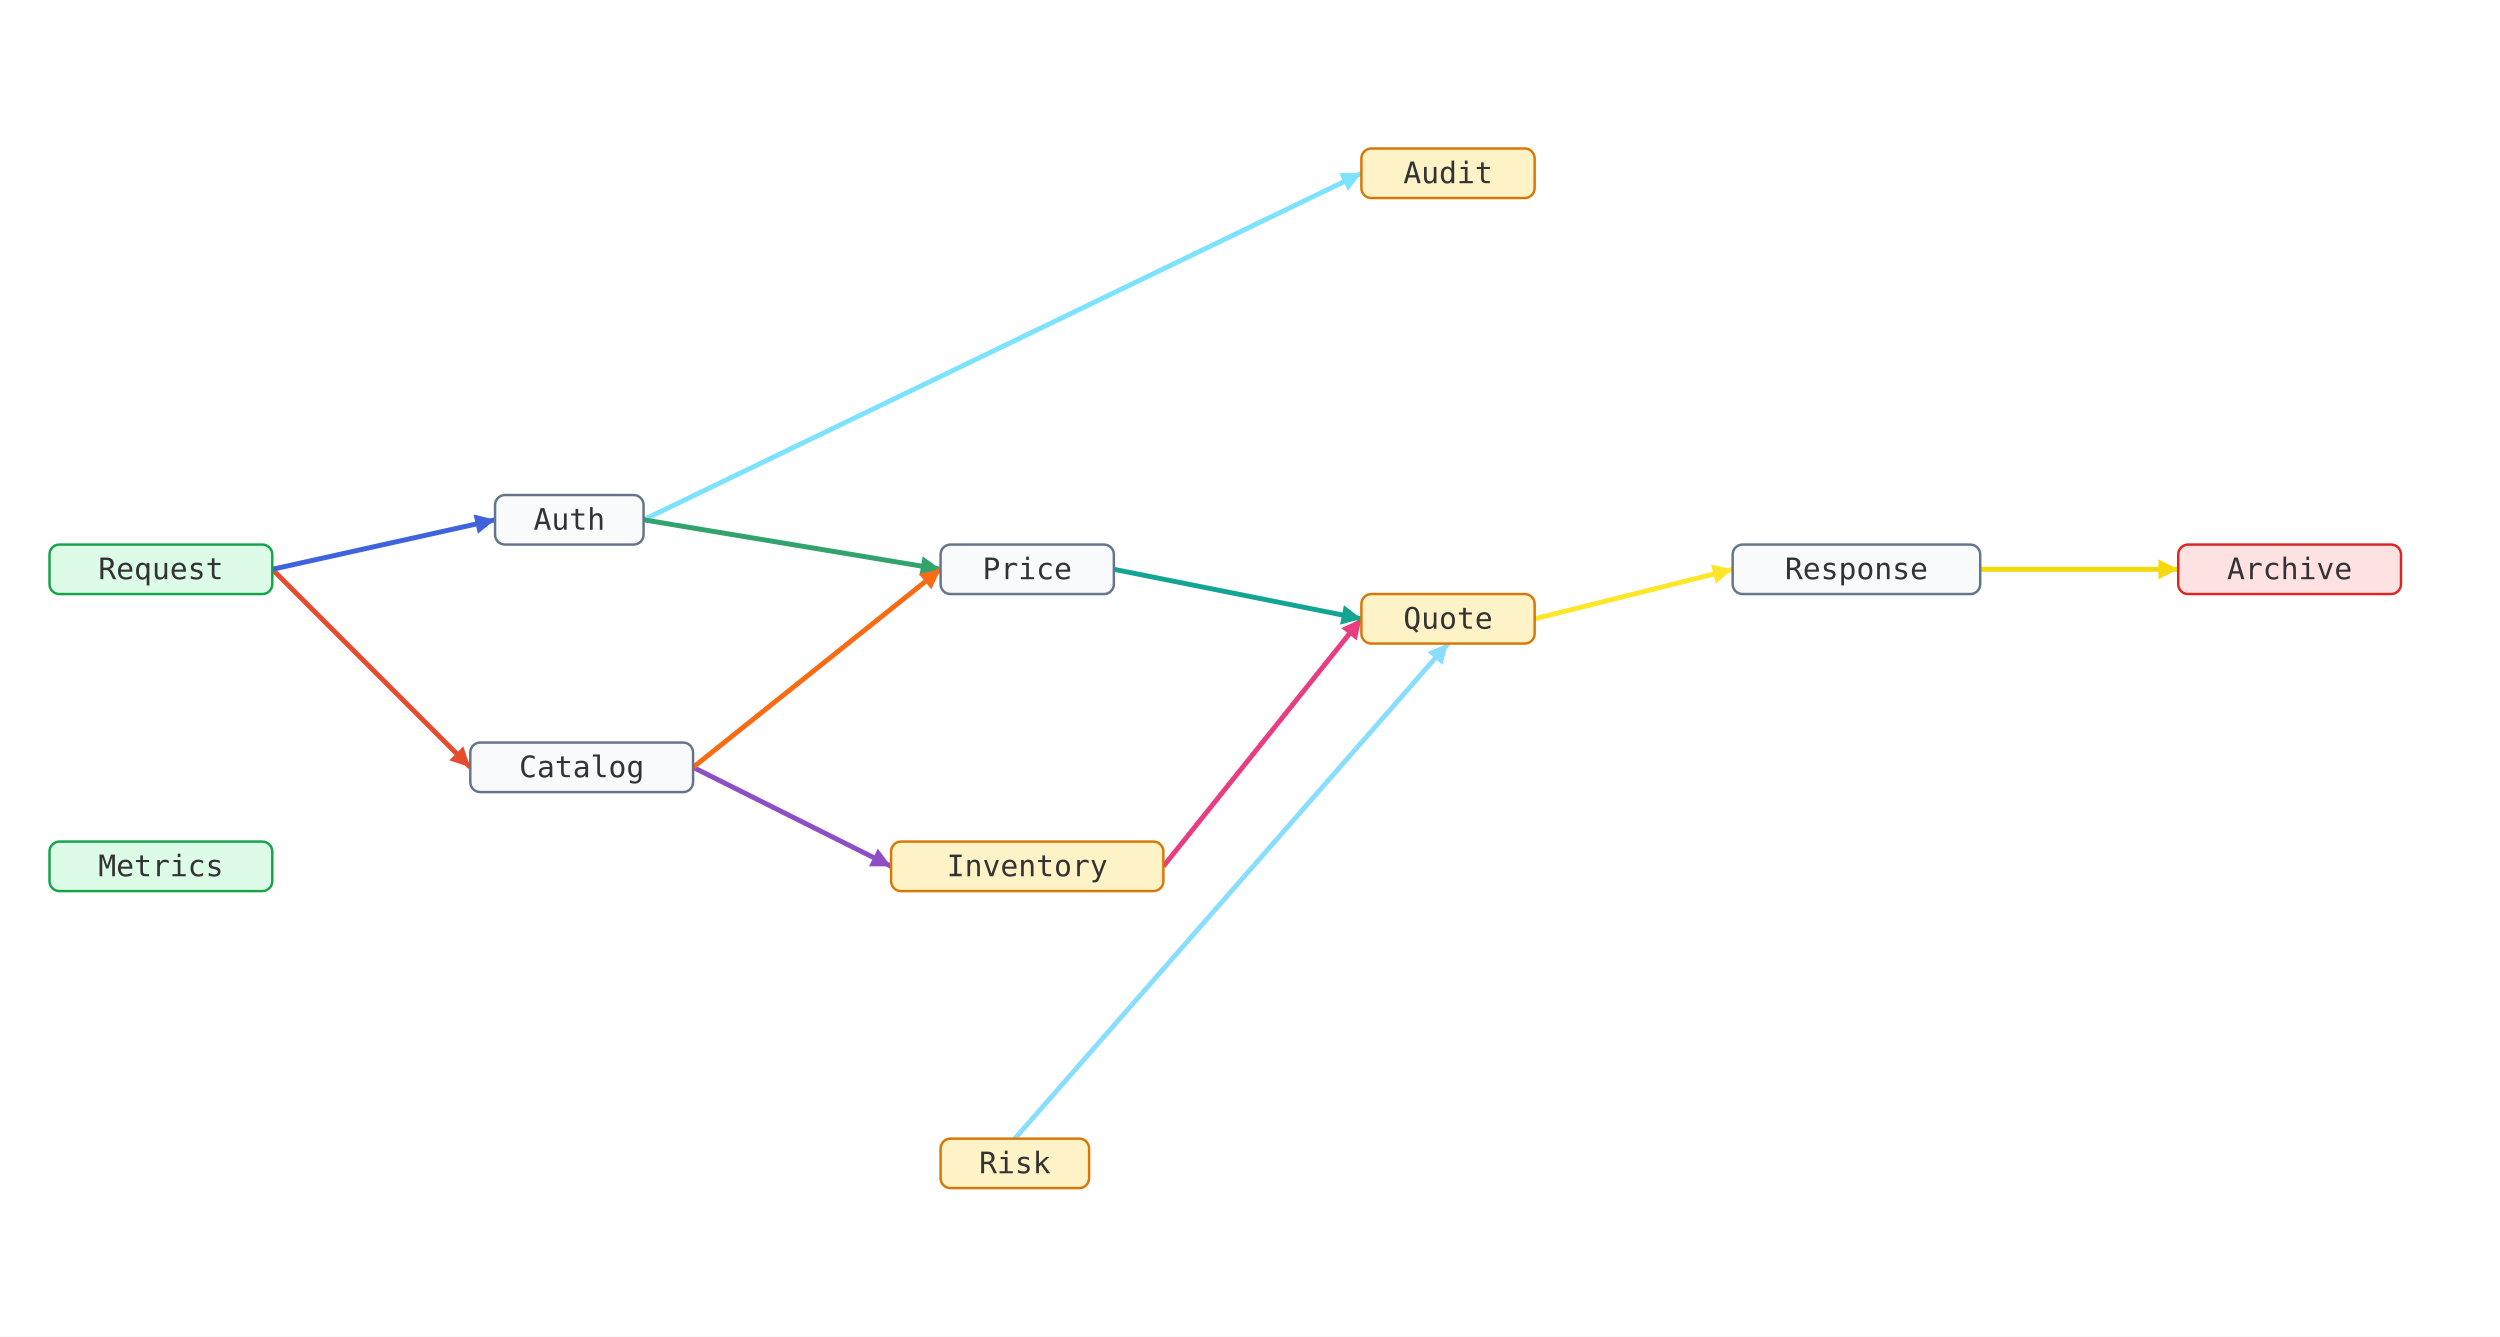
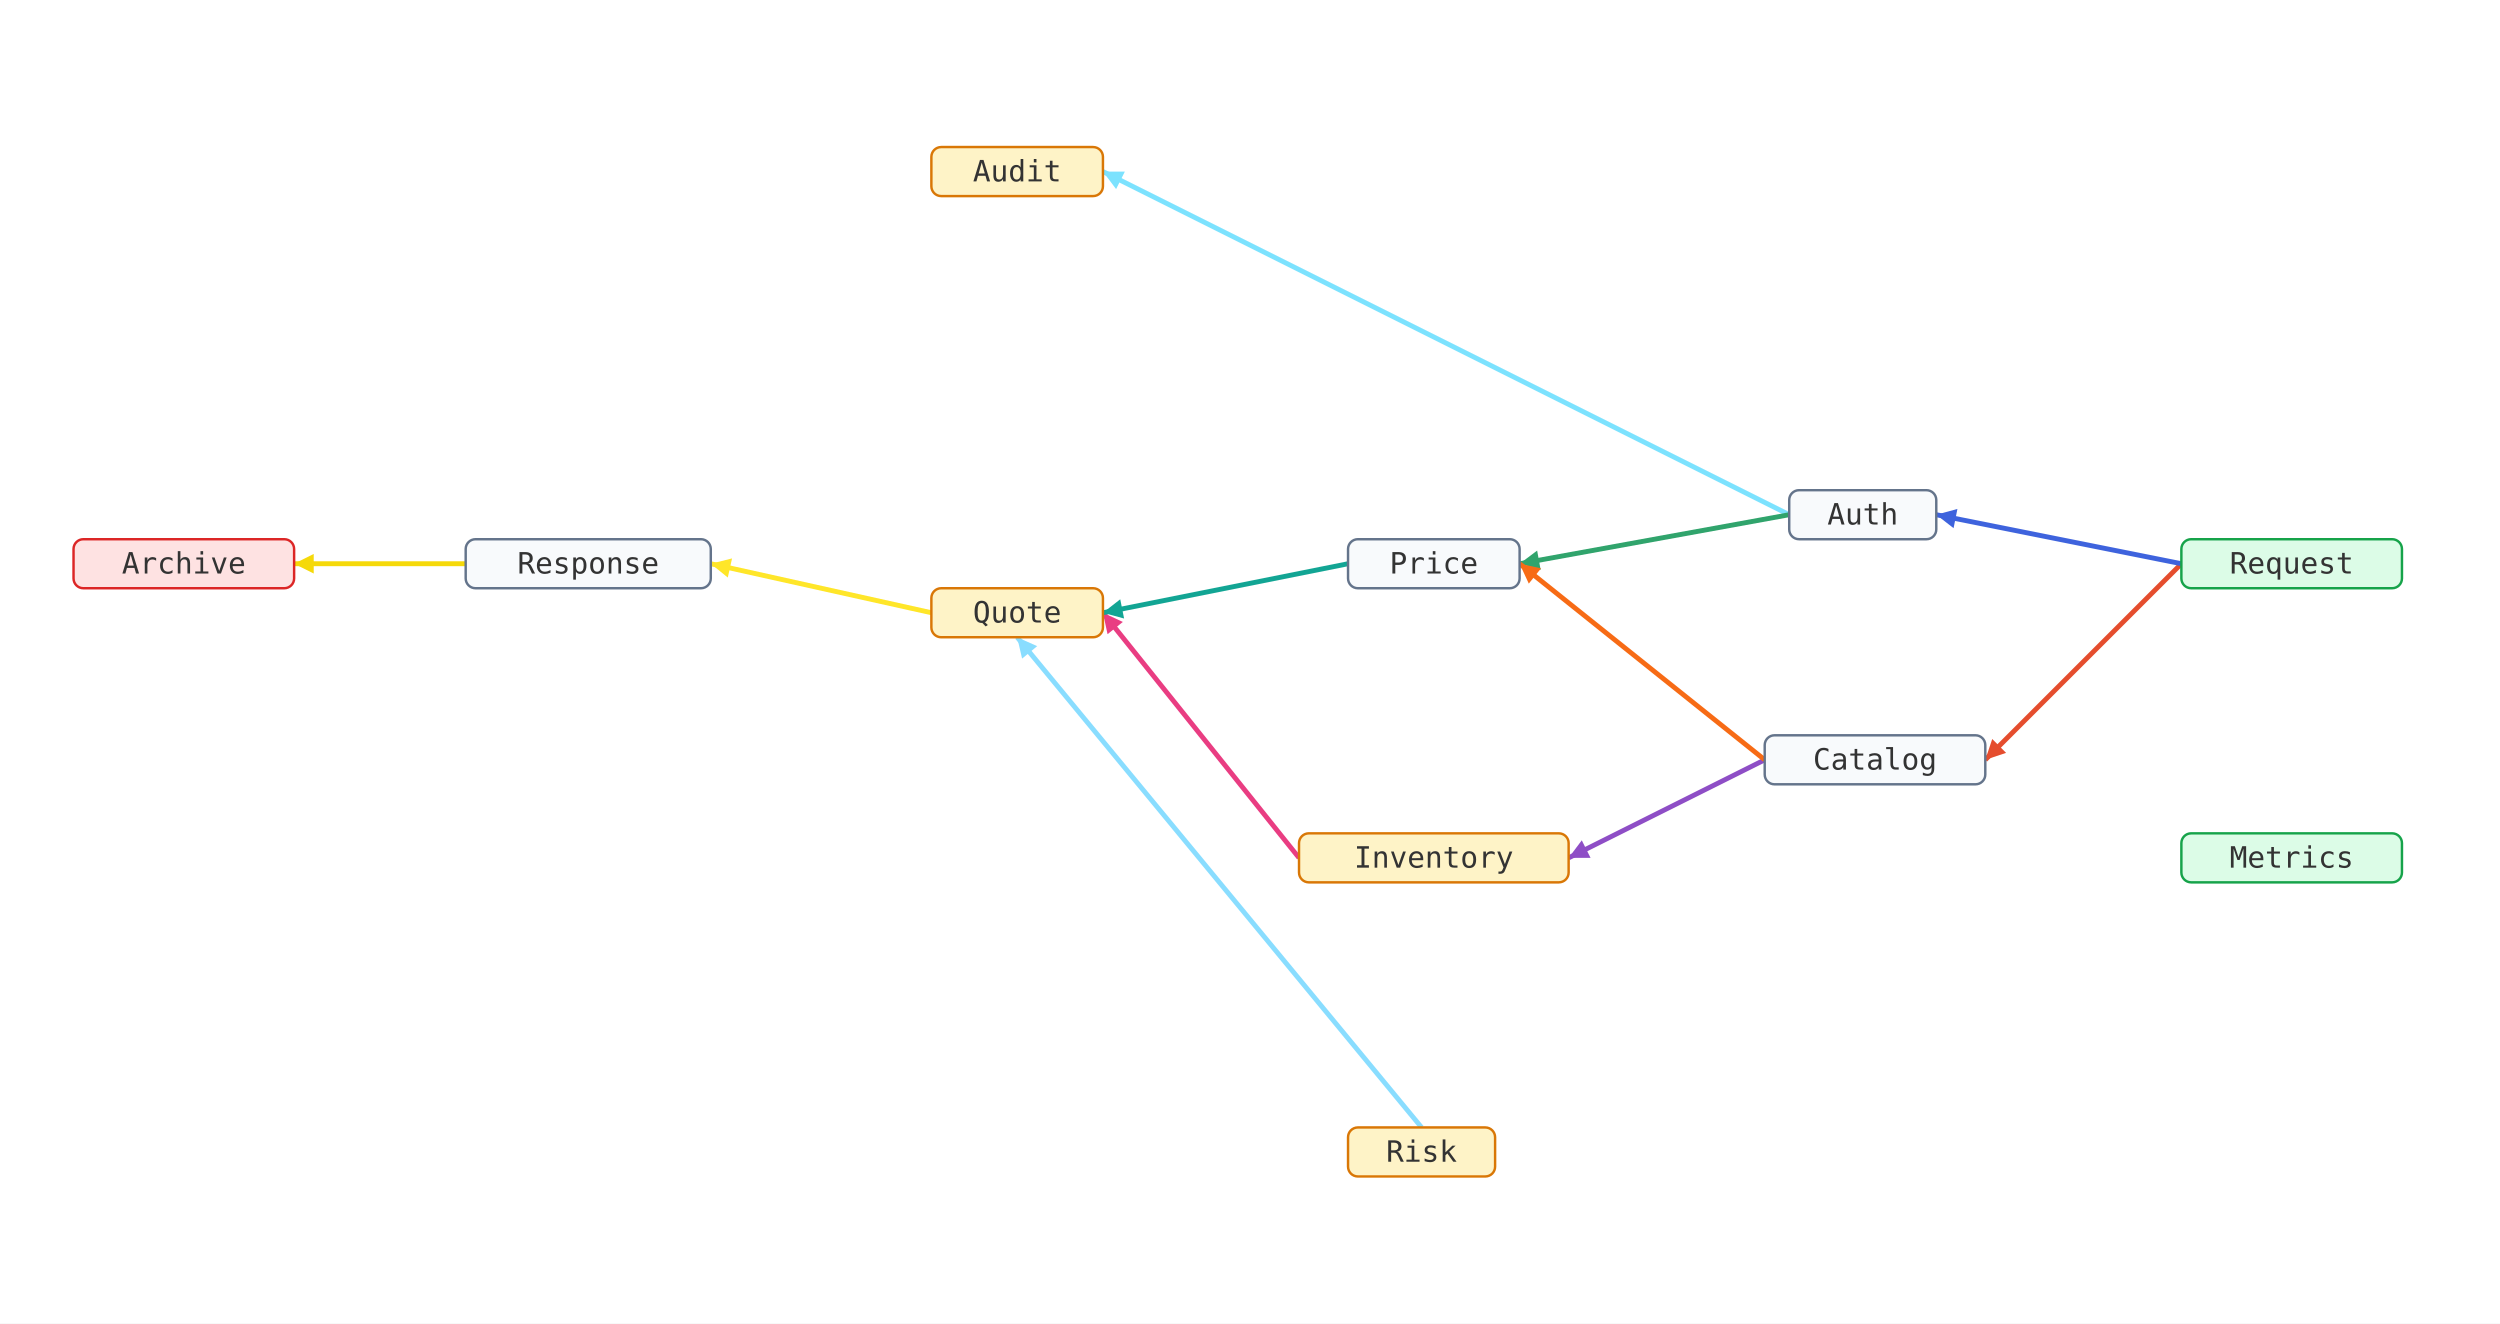
- <svg xmlns="http://www.w3.org/2000/svg" width="1010" height="540" viewBox="0 0 1010 540">
+ <svg xmlns="http://www.w3.org/2000/svg" width="1020" height="540" viewBox="0 0 1020 540">
  <defs>
    <marker id="zg-m-0" markerWidth="8" markerHeight="8" refX="8" refY="4" orient="auto" markerUnits="userSpaceOnUse">
      <polygon points="0 0, 8 4, 0 8" fill="#3e63dd" />
    </marker>
    <marker id="zg-m-1" markerWidth="8" markerHeight="8" refX="8" refY="4" orient="auto" markerUnits="userSpaceOnUse">
      <polygon points="0 0, 8 4, 0 8" fill="#e54d2e" />
    </marker>
    <marker id="zg-m-2" markerWidth="8" markerHeight="8" refX="8" refY="4" orient="auto" markerUnits="userSpaceOnUse">
      <polygon points="0 0, 8 4, 0 8" fill="#30a46c" />
    </marker>
    <marker id="zg-m-3" markerWidth="8" markerHeight="8" refX="8" refY="4" orient="auto" markerUnits="userSpaceOnUse">
      <polygon points="0 0, 8 4, 0 8" fill="#f76b15" />
    </marker>
    <marker id="zg-m-4" markerWidth="8" markerHeight="8" refX="8" refY="4" orient="auto" markerUnits="userSpaceOnUse">
      <polygon points="0 0, 8 4, 0 8" fill="#8e4ec6" />
    </marker>
    <marker id="zg-m-5" markerWidth="8" markerHeight="8" refX="8" refY="4" orient="auto" markerUnits="userSpaceOnUse">
      <polygon points="0 0, 8 4, 0 8" fill="#12a594" />
    </marker>
    <marker id="zg-m-6" markerWidth="8" markerHeight="8" refX="8" refY="4" orient="auto" markerUnits="userSpaceOnUse">
      <polygon points="0 0, 8 4, 0 8" fill="#e93d82" />
    </marker>
    <marker id="zg-m-7" markerWidth="8" markerHeight="8" refX="8" refY="4" orient="auto" markerUnits="userSpaceOnUse">
      <polygon points="0 0, 8 4, 0 8" fill="#ffe629" />
    </marker>
    <marker id="zg-m-8" markerWidth="8" markerHeight="8" refX="8" refY="4" orient="auto" markerUnits="userSpaceOnUse">
      <polygon points="0 0, 8 4, 0 8" fill="#7ce2fe" />
    </marker>
    <marker id="zg-m-9" markerWidth="8" markerHeight="8" refX="8" refY="4" orient="auto" markerUnits="userSpaceOnUse">
      <polygon points="0 0, 8 4, 0 8" fill="#f5d90a" />
    </marker>
    <marker id="zg-m-10" markerWidth="8" markerHeight="8" refX="8" refY="4" orient="auto" markerUnits="userSpaceOnUse">
      <polygon points="0 0, 8 4, 0 8" fill="#89ddff" />
    </marker>
  </defs>
  <rect width="100%" height="100%" fill="white" />
  <g id="edges">
-     <line x1="620" y1="250" x2="700" y2="230" fill="none" stroke="#ffe629" stroke-width="2" data-type="edge" data-from="6" data-to="8" marker-end="url(#zg-m-7)" />
-     <line x1="110" y1="230" x2="190" y2="310" fill="none" stroke="#e54d2e" stroke-width="2" data-type="edge" data-from="1" data-to="3" marker-end="url(#zg-m-1)" />
-     <line x1="110" y1="230" x2="200" y2="210" fill="none" stroke="#3e63dd" stroke-width="2" data-type="edge" data-from="1" data-to="2" marker-end="url(#zg-m-0)" />
-     <line x1="280" y1="310" x2="360" y2="350" fill="none" stroke="#8e4ec6" stroke-width="2" data-type="edge" data-from="3" data-to="5" marker-end="url(#zg-m-4)" />
-     <line x1="470" y1="350" x2="550" y2="250" fill="none" stroke="#e93d82" stroke-width="2" data-type="edge" data-from="5" data-to="6" marker-end="url(#zg-m-6)" />
-     <line x1="260" y1="210" x2="550" y2="70" fill="none" stroke="#7ce2fe" stroke-width="2" data-type="edge" data-from="2" data-to="7" marker-end="url(#zg-m-8)" />
-     <line x1="410" y1="460" x2="585" y2="260" fill="none" stroke="#89ddff" stroke-width="2" data-type="edge" data-from="11" data-to="6" marker-end="url(#zg-m-10)" />
-     <line x1="450" y1="230" x2="550" y2="250" fill="none" stroke="#12a594" stroke-width="2" data-type="edge" data-from="4" data-to="6" marker-end="url(#zg-m-5)" />
-     <line x1="800" y1="230" x2="880" y2="230" fill="none" stroke="#f5d90a" stroke-width="2" data-type="edge" data-from="8" data-to="10" marker-end="url(#zg-m-9)" />
-     <line x1="260" y1="210" x2="380" y2="230" fill="none" stroke="#30a46c" stroke-width="2" data-type="edge" data-from="2" data-to="4" marker-end="url(#zg-m-2)" />
-     <line x1="280" y1="310" x2="380" y2="230" fill="none" stroke="#f76b15" stroke-width="2" data-type="edge" data-from="3" data-to="4" marker-end="url(#zg-m-3)" />
+     <line x1="380" y1="250" x2="290" y2="230" fill="none" stroke="#ffe629" stroke-width="2" data-type="edge" data-from="6" data-to="8" marker-end="url(#zg-m-7)" />
+     <line x1="890" y1="230" x2="810" y2="310" fill="none" stroke="#e54d2e" stroke-width="2" data-type="edge" data-from="1" data-to="3" marker-end="url(#zg-m-1)" />
+     <line x1="890" y1="230" x2="790" y2="210" fill="none" stroke="#3e63dd" stroke-width="2" data-type="edge" data-from="1" data-to="2" marker-end="url(#zg-m-0)" />
+     <line x1="720" y1="310" x2="640" y2="350" fill="none" stroke="#8e4ec6" stroke-width="2" data-type="edge" data-from="3" data-to="5" marker-end="url(#zg-m-4)" />
+     <line x1="530" y1="350" x2="450" y2="250" fill="none" stroke="#e93d82" stroke-width="2" data-type="edge" data-from="5" data-to="6" marker-end="url(#zg-m-6)" />
+     <line x1="730" y1="210" x2="450" y2="70" fill="none" stroke="#7ce2fe" stroke-width="2" data-type="edge" data-from="2" data-to="7" marker-end="url(#zg-m-8)" />
+     <line x1="580" y1="460" x2="415" y2="260" fill="none" stroke="#89ddff" stroke-width="2" data-type="edge" data-from="11" data-to="6" marker-end="url(#zg-m-10)" />
+     <line x1="550" y1="230" x2="450" y2="250" fill="none" stroke="#12a594" stroke-width="2" data-type="edge" data-from="4" data-to="6" marker-end="url(#zg-m-5)" />
+     <line x1="190" y1="230" x2="120" y2="230" fill="none" stroke="#f5d90a" stroke-width="2" data-type="edge" data-from="8" data-to="10" marker-end="url(#zg-m-9)" />
+     <line x1="730" y1="210" x2="620" y2="230" fill="none" stroke="#30a46c" stroke-width="2" data-type="edge" data-from="2" data-to="4" marker-end="url(#zg-m-2)" />
+     <line x1="720" y1="310" x2="620" y2="230" fill="none" stroke="#f76b15" stroke-width="2" data-type="edge" data-from="3" data-to="4" marker-end="url(#zg-m-3)" />
  </g>
  <g id="nodes">
-     <g transform="translate(20,220)" fill="#dcfce7" stroke="#16a34a" data-type="node" data-id="1">
+     <g transform="translate(890,220)" fill="#dcfce7" stroke="#16a34a" data-type="node" data-id="1">
      <rect x="0" y="0" width="90" height="20" rx="4" ry="4" />
      <text x="45" y="14" text-anchor="middle" font-family="monospace" font-size="12" fill="#333333" stroke="none">Request</text>
    </g>
-     <g transform="translate(200,200)" fill="#f8fafc" stroke="#64748b" data-type="node" data-id="2">
+     <g transform="translate(730,200)" fill="#f8fafc" stroke="#64748b" data-type="node" data-id="2">
      <rect x="0" y="0" width="60" height="20" rx="4" ry="4" />
      <text x="30" y="14" text-anchor="middle" font-family="monospace" font-size="12" fill="#333333" stroke="none">Auth</text>
    </g>
-     <g transform="translate(190,300)" fill="#f8fafc" stroke="#64748b" data-type="node" data-id="3">
+     <g transform="translate(720,300)" fill="#f8fafc" stroke="#64748b" data-type="node" data-id="3">
      <rect x="0" y="0" width="90" height="20" rx="4" ry="4" />
      <text x="45" y="14" text-anchor="middle" font-family="monospace" font-size="12" fill="#333333" stroke="none">Catalog</text>
    </g>
-     <g transform="translate(380,220)" fill="#f8fafc" stroke="#64748b" data-type="node" data-id="4">
+     <g transform="translate(550,220)" fill="#f8fafc" stroke="#64748b" data-type="node" data-id="4">
      <rect x="0" y="0" width="70" height="20" rx="4" ry="4" />
      <text x="35" y="14" text-anchor="middle" font-family="monospace" font-size="12" fill="#333333" stroke="none">Price</text>
    </g>
-     <g transform="translate(360,340)" fill="#fef3c7" stroke="#d97706" data-type="node" data-id="5">
+     <g transform="translate(530,340)" fill="#fef3c7" stroke="#d97706" data-type="node" data-id="5">
      <rect x="0" y="0" width="110" height="20" rx="4" ry="4" />
      <text x="55" y="14" text-anchor="middle" font-family="monospace" font-size="12" fill="#333333" stroke="none">Inventory</text>
    </g>
-     <g transform="translate(550,240)" fill="#fef3c7" stroke="#d97706" data-type="node" data-id="6">
+     <g transform="translate(380,240)" fill="#fef3c7" stroke="#d97706" data-type="node" data-id="6">
      <rect x="0" y="0" width="70" height="20" rx="4" ry="4" />
      <text x="35" y="14" text-anchor="middle" font-family="monospace" font-size="12" fill="#333333" stroke="none">Quote</text>
    </g>
-     <g transform="translate(550,60)" fill="#fef3c7" stroke="#d97706" data-type="node" data-id="7">
+     <g transform="translate(380,60)" fill="#fef3c7" stroke="#d97706" data-type="node" data-id="7">
      <rect x="0" y="0" width="70" height="20" rx="4" ry="4" />
      <text x="35" y="14" text-anchor="middle" font-family="monospace" font-size="12" fill="#333333" stroke="none">Audit</text>
    </g>
-     <g transform="translate(700,220)" fill="#f8fafc" stroke="#64748b" data-type="node" data-id="8">
+     <g transform="translate(190,220)" fill="#f8fafc" stroke="#64748b" data-type="node" data-id="8">
      <rect x="0" y="0" width="100" height="20" rx="4" ry="4" />
      <text x="50" y="14" text-anchor="middle" font-family="monospace" font-size="12" fill="#333333" stroke="none">Response</text>
    </g>
-     <g transform="translate(20,340)" fill="#dcfce7" stroke="#16a34a" data-type="node" data-id="9">
+     <g transform="translate(890,340)" fill="#dcfce7" stroke="#16a34a" data-type="node" data-id="9">
      <rect x="0" y="0" width="90" height="20" rx="4" ry="4" />
      <text x="45" y="14" text-anchor="middle" font-family="monospace" font-size="12" fill="#333333" stroke="none">Metrics</text>
    </g>
-     <g transform="translate(880,220)" fill="#fee2e2" stroke="#dc2626" data-type="node" data-id="10">
+     <g transform="translate(30,220)" fill="#fee2e2" stroke="#dc2626" data-type="node" data-id="10">
      <rect x="0" y="0" width="90" height="20" rx="4" ry="4" />
      <text x="45" y="14" text-anchor="middle" font-family="monospace" font-size="12" fill="#333333" stroke="none">Archive</text>
    </g>
-     <g transform="translate(380,460)" fill="#fef3c7" stroke="#d97706" data-type="node" data-id="11">
+     <g transform="translate(550,460)" fill="#fef3c7" stroke="#d97706" data-type="node" data-id="11">
      <rect x="0" y="0" width="60" height="20" rx="4" ry="4" />
      <text x="30" y="14" text-anchor="middle" font-family="monospace" font-size="12" fill="#333333" stroke="none">Risk</text>
    </g>
  </g>
</svg>
